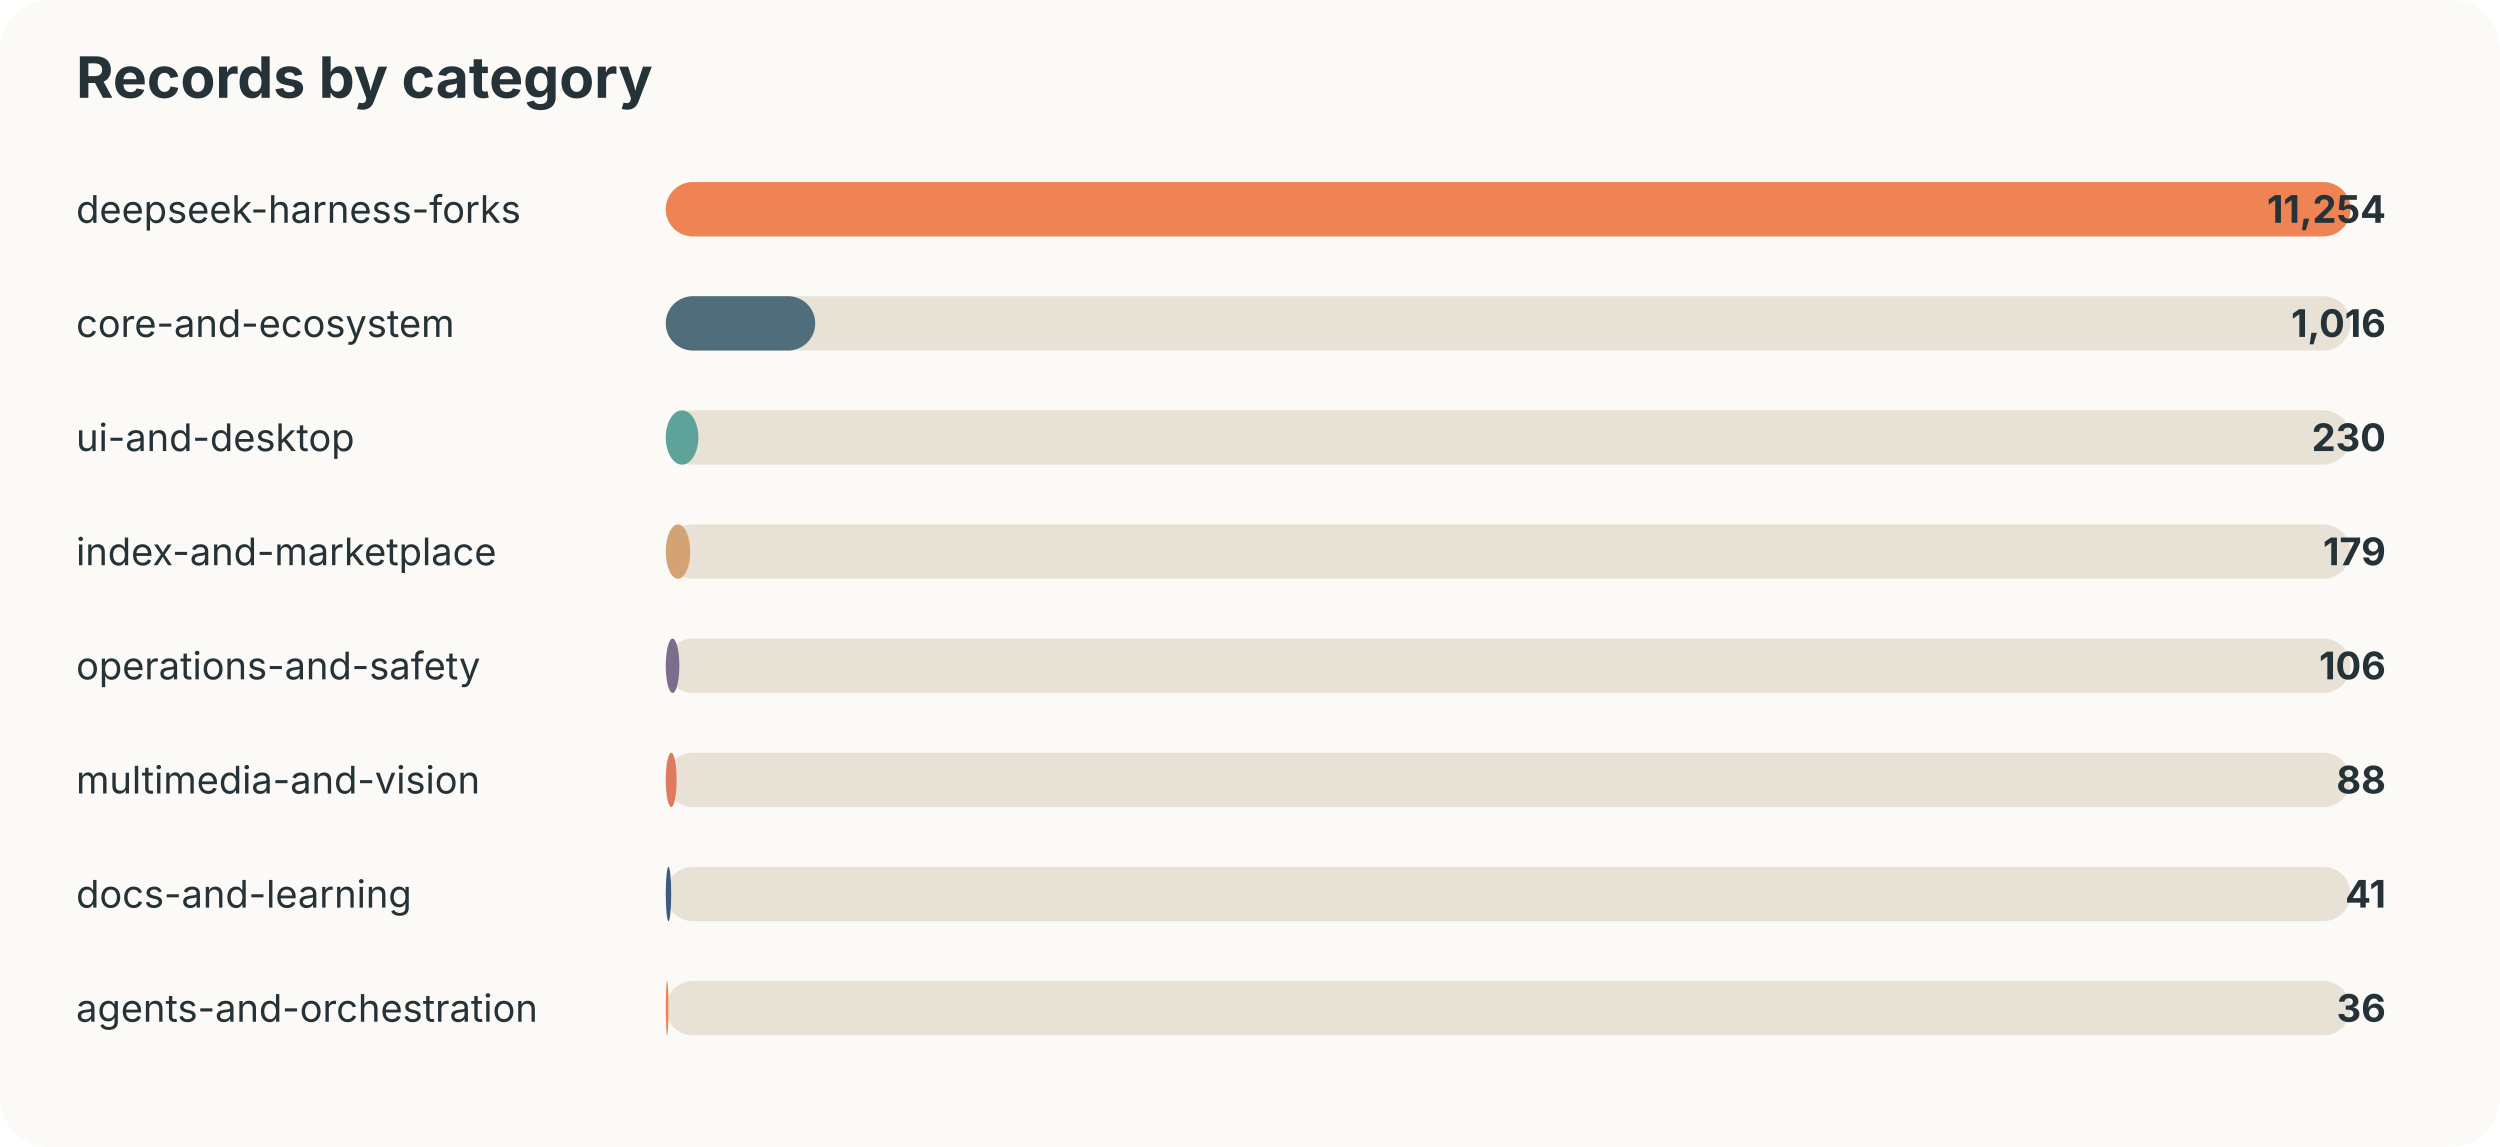
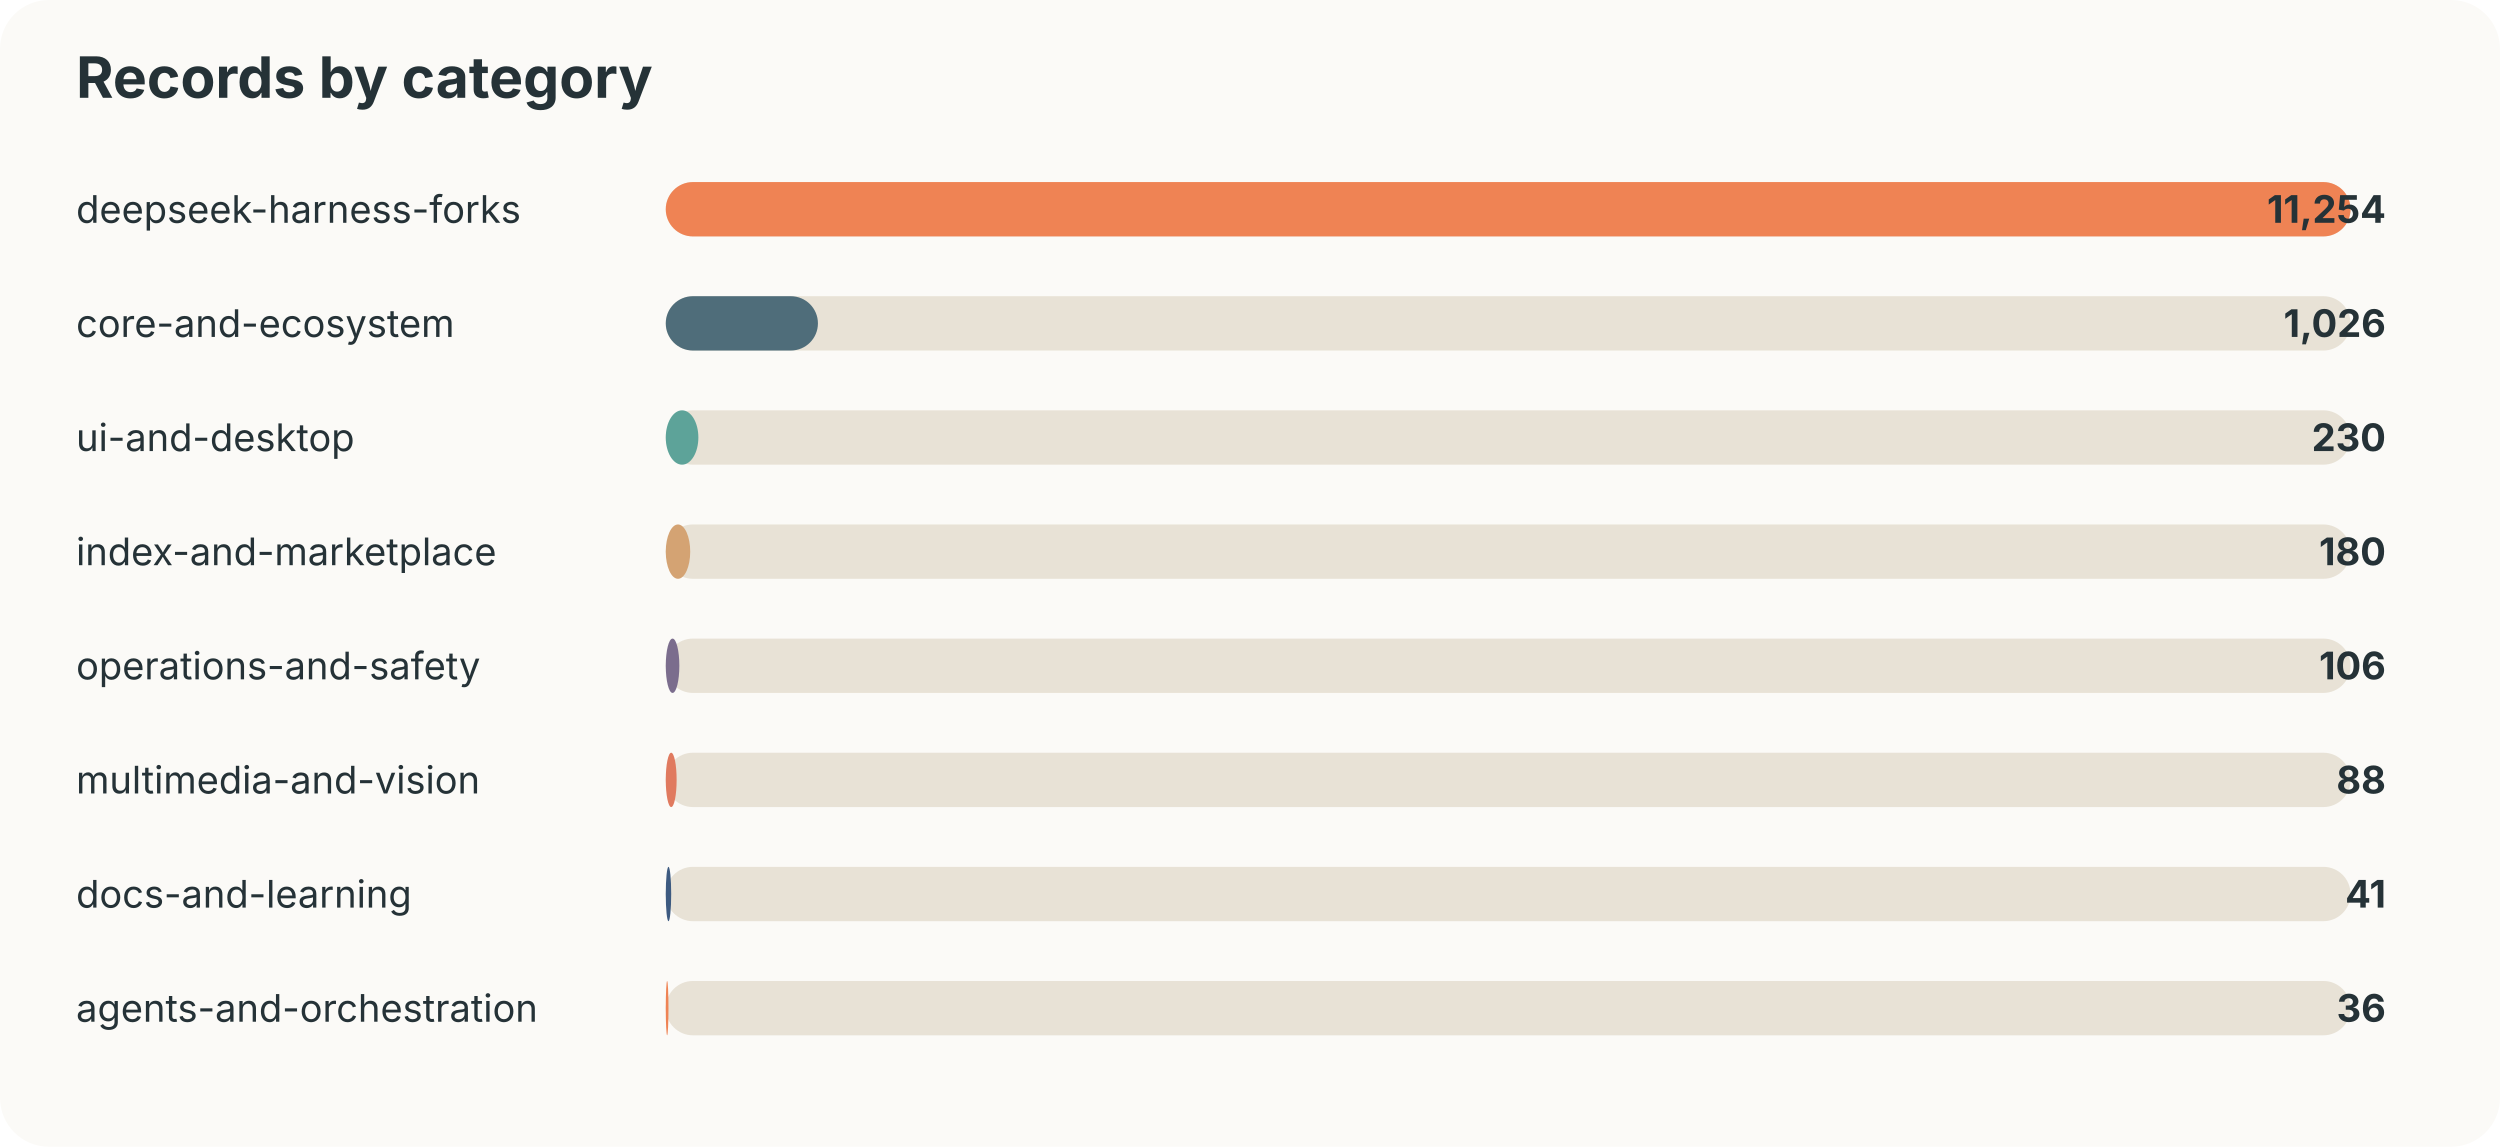
<svg xmlns="http://www.w3.org/2000/svg" width="920" height="422" viewBox="0 0 920 422">
  <style>text{font-family:-apple-system,BlinkMacSystemFont,"Segoe UI",sans-serif;fill:#253237} .muted{fill:#6b7a80;font-size:13px}</style>
  <rect width="100%" height="100%" rx="18" fill="#fbfaf7" />
  <text x="28" y="36" font-size="21" font-weight="700">Records by category</text>
  <text x="28" y="82" font-size="14">deepseek-harness-forks</text>
  <rect x="245" y="67" width="620" height="20" rx="10" fill="#e8e2d6" />
  <rect x="245" y="67" width="620" height="20" rx="10" fill="#ef8354" />
  <text x="878" y="82" text-anchor="end" font-size="14" font-weight="700">11,254</text>
  <text x="28" y="124" font-size="14">core-and-ecosystem</text>
  <rect x="245" y="109" width="620" height="20" rx="10" fill="#e8e2d6" />
-   <rect x="245" y="109" width="55" height="20" rx="10" fill="#4f6d7a" />
-   <text x="878" y="124" text-anchor="end" font-size="14" font-weight="700">1,016</text>
+   <rect x="245" y="109" width="56" height="20" rx="10" fill="#4f6d7a" />
+   <text x="878" y="124" text-anchor="end" font-size="14" font-weight="700">1,026</text>
  <text x="28" y="166" font-size="14">ui-and-desktop</text>
  <rect x="245" y="151" width="620" height="20" rx="10" fill="#e8e2d6" />
  <rect x="245" y="151" width="12" height="20" rx="10" fill="#5da399" />
  <text x="878" y="166" text-anchor="end" font-size="14" font-weight="700">230</text>
  <text x="28" y="208" font-size="14">index-and-marketplace</text>
  <rect x="245" y="193" width="620" height="20" rx="10" fill="#e8e2d6" />
  <rect x="245" y="193" width="9" height="20" rx="10" fill="#d4a373" />
-   <text x="878" y="208" text-anchor="end" font-size="14" font-weight="700">179</text>
+   <text x="878" y="208" text-anchor="end" font-size="14" font-weight="700">180</text>
  <text x="28" y="250" font-size="14">operations-and-safety</text>
  <rect x="245" y="235" width="620" height="20" rx="10" fill="#e8e2d6" />
  <rect x="245" y="235" width="5" height="20" rx="10" fill="#7b6d8d" />
  <text x="878" y="250" text-anchor="end" font-size="14" font-weight="700">106</text>
  <text x="28" y="292" font-size="14">multimedia-and-vision</text>
  <rect x="245" y="277" width="620" height="20" rx="10" fill="#e8e2d6" />
  <rect x="245" y="277" width="4" height="20" rx="10" fill="#e07a5f" />
  <text x="878" y="292" text-anchor="end" font-size="14" font-weight="700">88</text>
  <text x="28" y="334" font-size="14">docs-and-learning</text>
  <rect x="245" y="319" width="620" height="20" rx="10" fill="#e8e2d6" />
  <rect x="245" y="319" width="2" height="20" rx="10" fill="#3d5a80" />
  <text x="878" y="334" text-anchor="end" font-size="14" font-weight="700">41</text>
  <text x="28" y="376" font-size="14">agents-and-orchestration</text>
  <rect x="245" y="361" width="620" height="20" rx="10" fill="#e8e2d6" />
  <rect x="245" y="361" width="1" height="20" rx="10" fill="#ef8354" />
  <text x="878" y="376" text-anchor="end" font-size="14" font-weight="700">36</text>
</svg>
